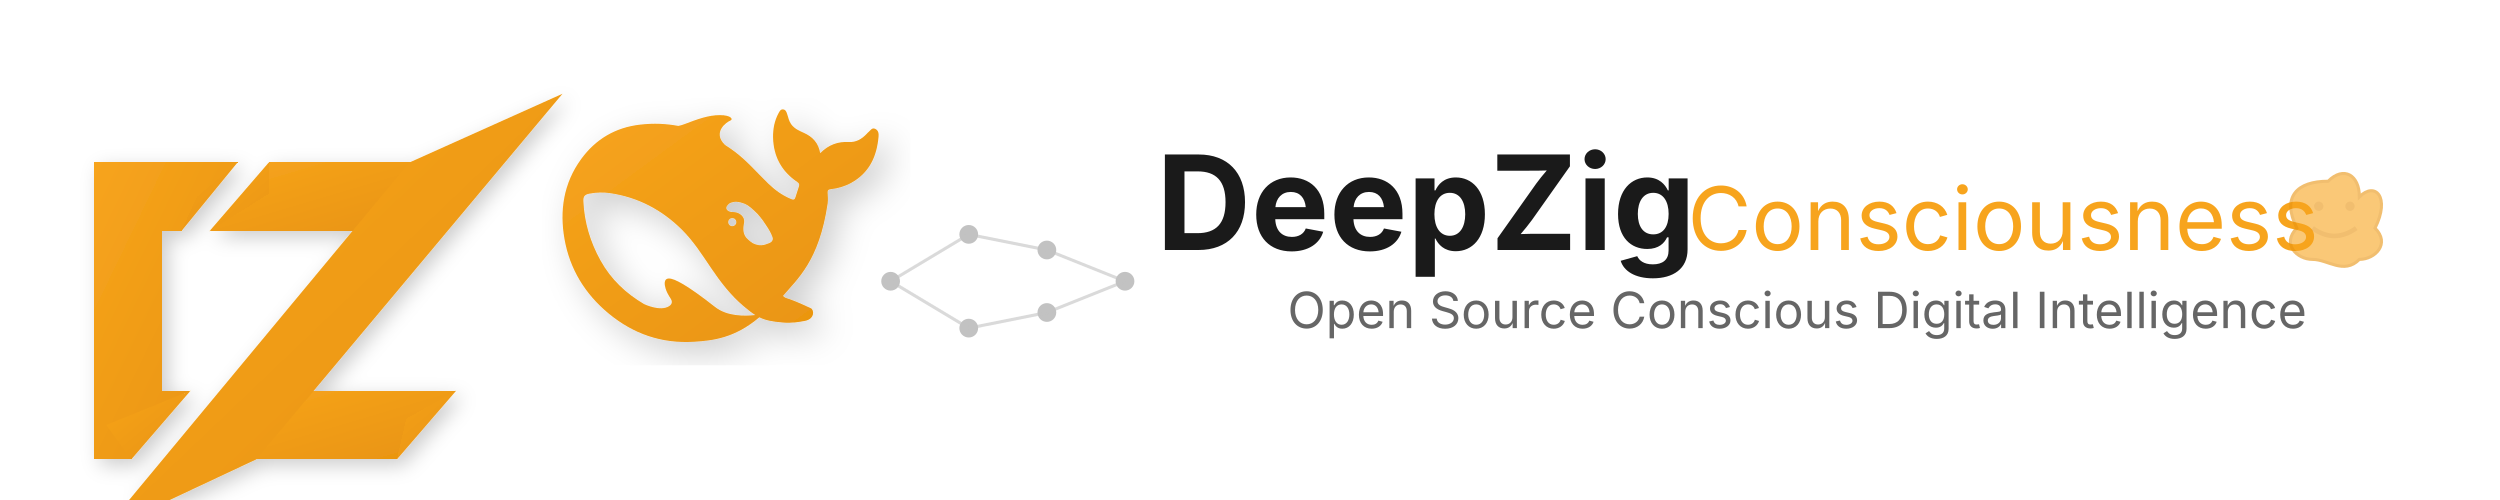
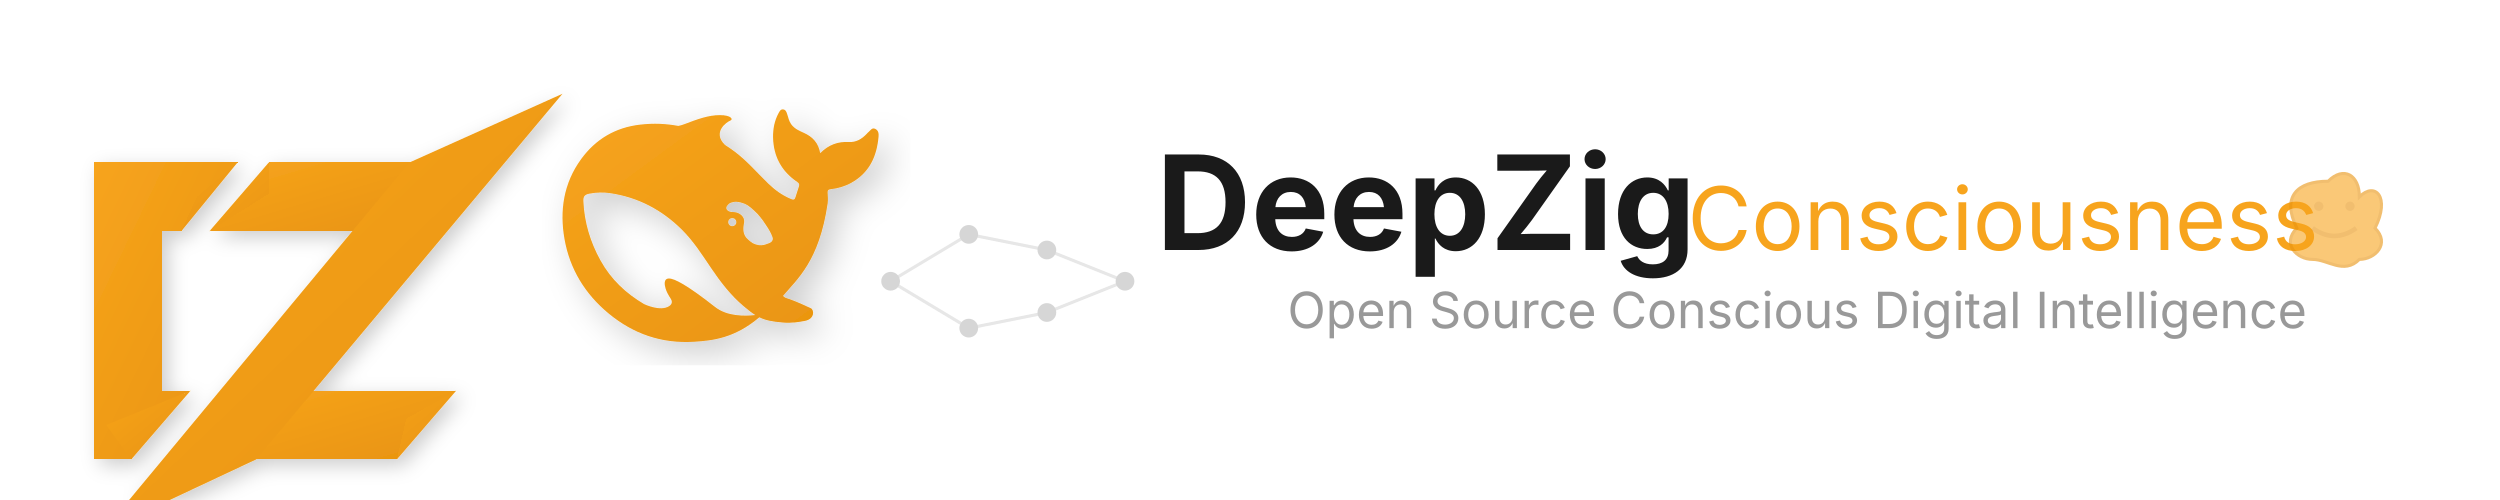
<svg xmlns="http://www.w3.org/2000/svg" width="800" height="160" viewBox="0 0 800 160">
  <defs>
    <linearGradient id="zigGradient" x1="0%" y1="0%" x2="100%" y2="100%">
      <stop offset="0%" style="stop-color:#f7a41d;stop-opacity:1" />
      <stop offset="100%" style="stop-color:#e8930f;stop-opacity:1" />
    </linearGradient>
    <filter id="shadow">
      <feDropShadow dx="2" dy="2" stdDeviation="3" flood-opacity="0.2" />
    </filter>
  </defs>
  <g transform="translate(30, 30) scale(1.0)">
    <g fill="url(#zigGradient)" filter="url(#shadow)">
      <polygon points="46,22 28,44 19,30" />
      <polygon points="46,22 33,33 28,44 22,44 22,95 31,95 20,100 12,117 0,117 0,22" shape-rendering="crispEdges" />
      <polygon points="31,95 12,117 4,106" />
      <polygon points="56,22 62,36 37,44" />
      <polygon points="56,22 111,22 111,44 37,44 56,32" shape-rendering="crispEdges" />
      <polygon points="116,95 97,117 90,104" />
      <polygon points="116,95 100,104 97,117 42,117 42,95" shape-rendering="crispEdges" />
      <polygon points="150,0 52,117 3,140 101,22" />
    </g>
  </g>
  <g transform="translate(180, 35) scale(1.8)">
    <path d="M55.613 3.471C55.017 3.179 54.761 3.735 54.413 4.018C54.294 4.109 54.193 4.227 54.092 4.337C53.222 5.266 52.206 5.876 50.878 5.803C48.936 5.694 47.278 6.305 45.813 7.79C45.501 5.958 44.466 4.865 42.891 4.164C42.067 3.799 41.233 3.435 40.656 2.642C40.253 2.077 40.143 1.448 39.942 0.829C39.813 0.455 39.685 0.073 39.255 0.009C38.788 -0.064 38.605 0.328 38.421 0.656C37.689 1.995 37.405 3.471 37.432 4.965C37.496 8.327 38.916 11.006 41.737 12.91C42.057 13.129 42.14 13.347 42.039 13.666C41.847 14.322 41.618 14.96 41.416 15.616C41.288 16.035 41.096 16.127 40.647 15.944C39.099 15.297 37.762 14.341 36.58 13.184C34.575 11.243 32.761 9.102 30.499 7.425C29.968 7.033 29.436 6.669 28.887 6.323C26.579 4.082 29.189 2.241 29.794 2.022C30.425 1.795 30.013 1.011 27.971 1.02C25.928 1.029 24.06 1.713 21.679 2.624C21.331 2.76 20.964 2.861 20.589 2.943C18.427 2.533 16.183 2.441 13.838 2.706C9.424 3.198 5.898 5.284 3.306 8.847C0.191 13.129 -0.541 17.994 0.356 23.069C1.3 28.417 4.029 32.845 8.224 36.308C12.575 39.897 17.584 41.656 23.3 41.319C26.771 41.118 30.636 40.654 34.996 36.964C36.095 37.51 37.249 37.729 39.163 37.893C40.638 38.029 42.057 37.82 43.157 37.592C44.878 37.228 44.759 35.633 44.137 35.342C39.09 32.991 40.198 33.948 39.191 33.173C41.755 30.139 45.62 26.987 47.132 16.773C47.251 15.962 47.15 15.452 47.132 14.796C47.122 14.395 47.214 14.241 47.672 14.195C48.936 14.049 50.163 13.703 51.29 13.083C54.56 11.298 55.878 8.364 56.19 4.847C56.236 4.309 56.181 3.753 55.613 3.471ZM27.119 35.123C22.228 31.278 19.856 30.012 18.876 30.066C17.96 30.121 18.125 31.169 18.326 31.852C18.537 32.526 18.812 32.991 19.196 33.583C19.462 33.975 19.645 34.558 18.931 34.996C17.355 35.971 14.617 34.667 14.489 34.604C11.301 32.727 8.636 30.248 6.758 26.859C4.945 23.597 3.892 20.099 3.718 16.363C3.672 15.461 3.938 15.142 4.835 14.979C6.017 14.76 7.235 14.714 8.416 14.887C13.408 15.616 17.658 17.848 21.221 21.384C23.254 23.397 24.793 25.802 26.377 28.153C28.062 30.649 29.876 33.028 32.184 34.977C32.999 35.661 33.649 36.18 34.272 36.563C32.395 36.772 29.262 36.818 27.119 35.123ZM29.464 20.044C29.464 19.643 29.784 19.325 30.187 19.325C30.279 19.325 30.361 19.343 30.435 19.37C30.535 19.407 30.627 19.461 30.7 19.543C30.828 19.671 30.902 19.853 30.902 20.044C30.902 20.445 30.581 20.764 30.178 20.764C29.775 20.764 29.464 20.445 29.464 20.044ZM36.745 23.78C36.278 23.971 35.811 24.135 35.362 24.153C34.666 24.19 33.906 23.907 33.494 23.561C32.853 23.023 32.395 22.723 32.202 21.784C32.12 21.384 32.166 20.764 32.239 20.409C32.404 19.643 32.221 19.151 31.68 18.705C31.241 18.34 30.682 18.24 30.068 18.24C29.839 18.24 29.629 18.14 29.473 18.058C29.216 17.93 29.006 17.612 29.207 17.22C29.271 17.092 29.583 16.782 29.656 16.728C30.49 16.254 31.451 16.409 32.34 16.764C33.164 17.101 33.787 17.721 34.684 18.596C35.6 19.652 35.765 19.944 36.287 20.737C36.7 21.356 37.075 21.994 37.331 22.723C37.487 23.178 37.286 23.552 36.745 23.78Z" fill="url(#zigGradient)" filter="url(#shadow)" />
  </g>
  <g transform="translate(285, 90)" opacity="0.4">
-     <circle cx="0" cy="0" r="3" fill="#666" />
-     <circle cx="25" cy="-15" r="3" fill="#666" />
-     <circle cx="25" cy="15" r="3" fill="#666" />
-     <circle cx="50" cy="-10" r="3" fill="#666" />
-     <circle cx="50" cy="10" r="3" fill="#666" />
-     <circle cx="75" cy="0" r="3" fill="#666" />
-     <line x1="0" y1="0" x2="25" y2="-15" stroke="#666" stroke-width="1" opacity="0.6" />
-     <line x1="0" y1="0" x2="25" y2="15" stroke="#666" stroke-width="1" opacity="0.6" />
-     <line x1="25" y1="-15" x2="50" y2="-10" stroke="#666" stroke-width="1" opacity="0.6" />
-     <line x1="25" y1="15" x2="50" y2="10" stroke="#666" stroke-width="1" opacity="0.6" />
-     <line x1="50" y1="-10" x2="75" y2="0" stroke="#666" stroke-width="1" opacity="0.6" />
-     <line x1="50" y1="10" x2="75" y2="0" stroke="#666" stroke-width="1" opacity="0.6" />
+     <circle cx="0" cy="0" r="3" fill="#999" />
+     <circle cx="25" cy="-15" r="3" fill="#999" />
+     <circle cx="25" cy="15" r="3" fill="#999" />
+     <circle cx="50" cy="-10" r="3" fill="#999" />
+     <circle cx="50" cy="10" r="3" fill="#999" />
+     <circle cx="75" cy="0" r="3" fill="#999" />
+     <line x1="0" y1="0" x2="25" y2="-15" stroke="#999" stroke-width="1" opacity="0.6" />
+     <line x1="0" y1="0" x2="25" y2="15" stroke="#999" stroke-width="1" opacity="0.6" />
+     <line x1="25" y1="-15" x2="50" y2="-10" stroke="#999" stroke-width="1" opacity="0.6" />
+     <line x1="25" y1="15" x2="50" y2="10" stroke="#999" stroke-width="1" opacity="0.6" />
+     <line x1="50" y1="-10" x2="75" y2="0" stroke="#999" stroke-width="1" opacity="0.6" />
+     <line x1="50" y1="10" x2="75" y2="0" stroke="#999" stroke-width="1" opacity="0.6" />
  </g>
  <g transform="translate(370, 80)">
    <text x="0" y="0" font-family="system-ui, -apple-system, sans-serif" font-size="42" font-weight="700" text-anchor="start" fill="#1a1a1a">DeepZig</text>
    <text x="170" y="0" font-family="system-ui, -apple-system, sans-serif" font-size="28" font-weight="400" text-anchor="start" fill="#f7a41d">Consciousness</text>
  </g>
  <g transform="translate(412, 105)">
-     <text x="0" y="0" font-family="system-ui, -apple-system, sans-serif" font-size="16" font-weight="400" text-anchor="start" fill="#666">Open Source Conscious Digital Intelligence</text>
+     <text x="0" y="0" font-family="system-ui, -apple-system, sans-serif" font-size="16" font-weight="400" text-anchor="start" fill="#999">Open Source Conscious Digital Intelligence</text>
  </g>
  <g transform="translate(720, 48)" opacity="0.6">
    <path d="M25 10 C30 5, 35 8, 35 15 C40 10, 45 15, 40 25 C45 30, 40 35, 35 35 C30 40, 25 35, 20 35 C15 35, 10 30, 15 25 C10 15, 15 10, 25 10 Z" fill="#f7a41d" stroke="#e8930f" stroke-width="1" />
    <circle cx="22" cy="18" r="1.5" fill="#e8930f" />
    <circle cx="32" cy="18" r="1.5" fill="#e8930f" />
    <path d="M20 25 Q27 30, 34 25" stroke="#e8930f" stroke-width="1.5" fill="none" />
  </g>
</svg>
